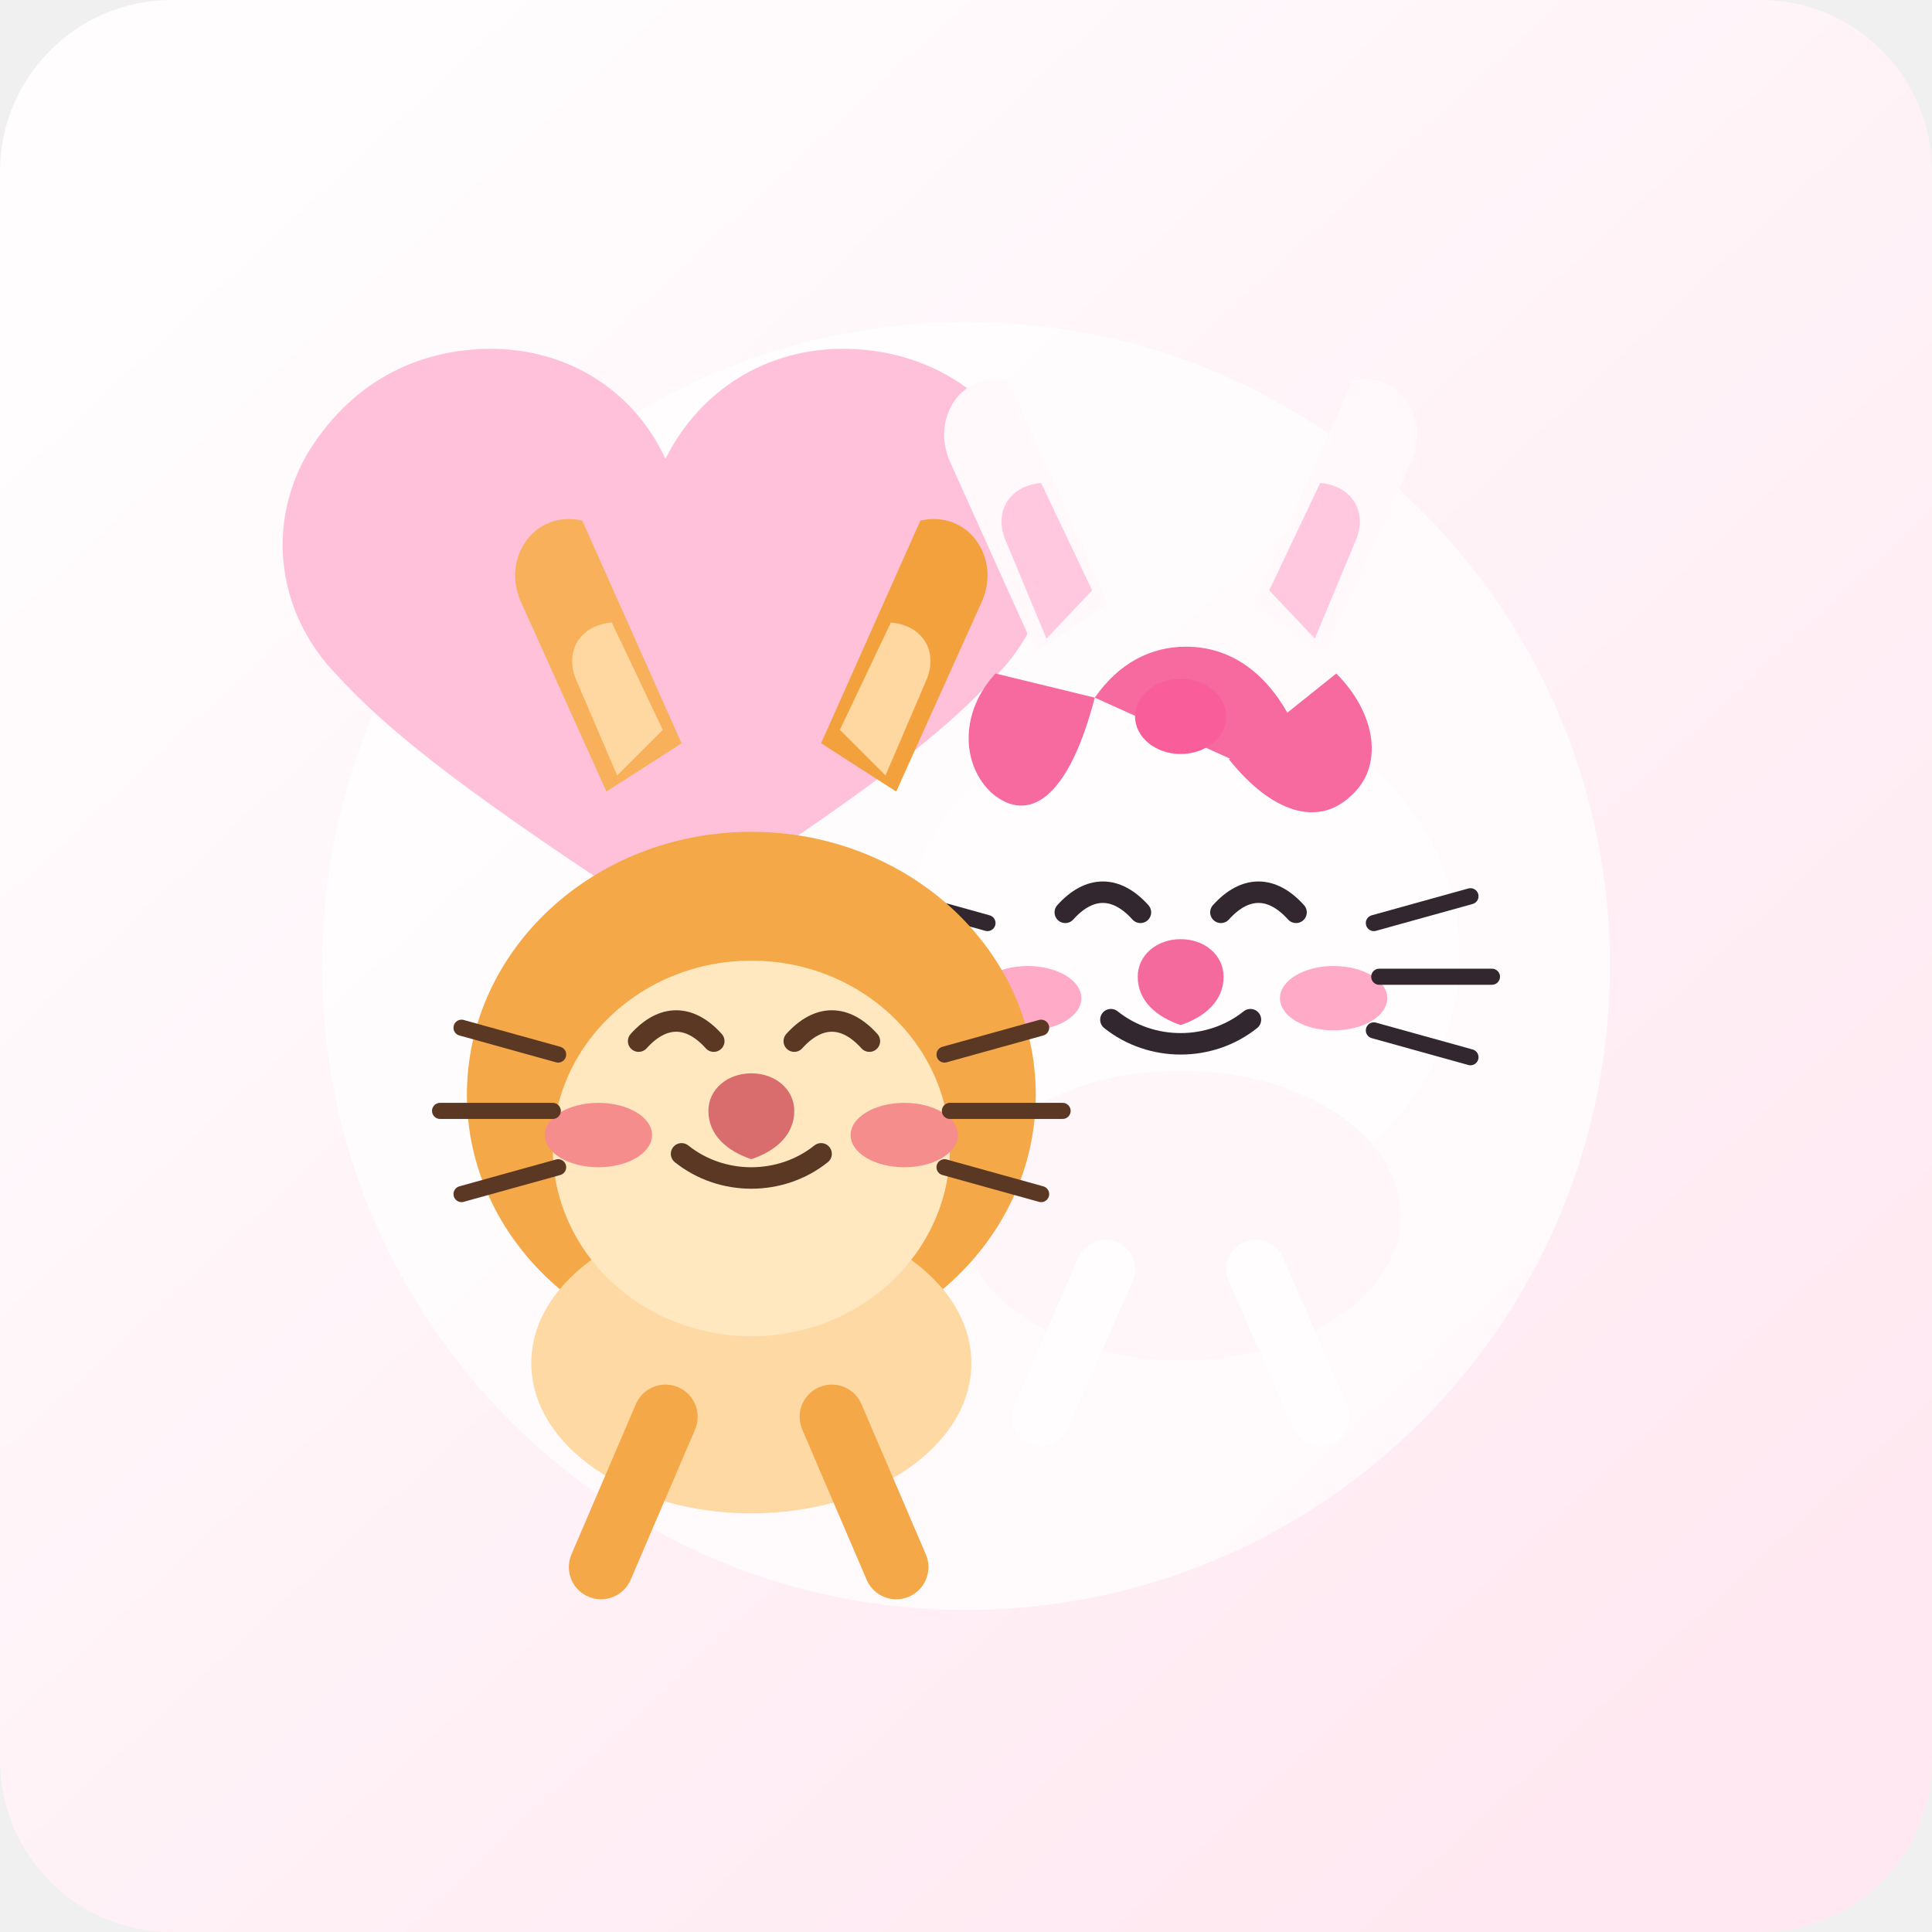
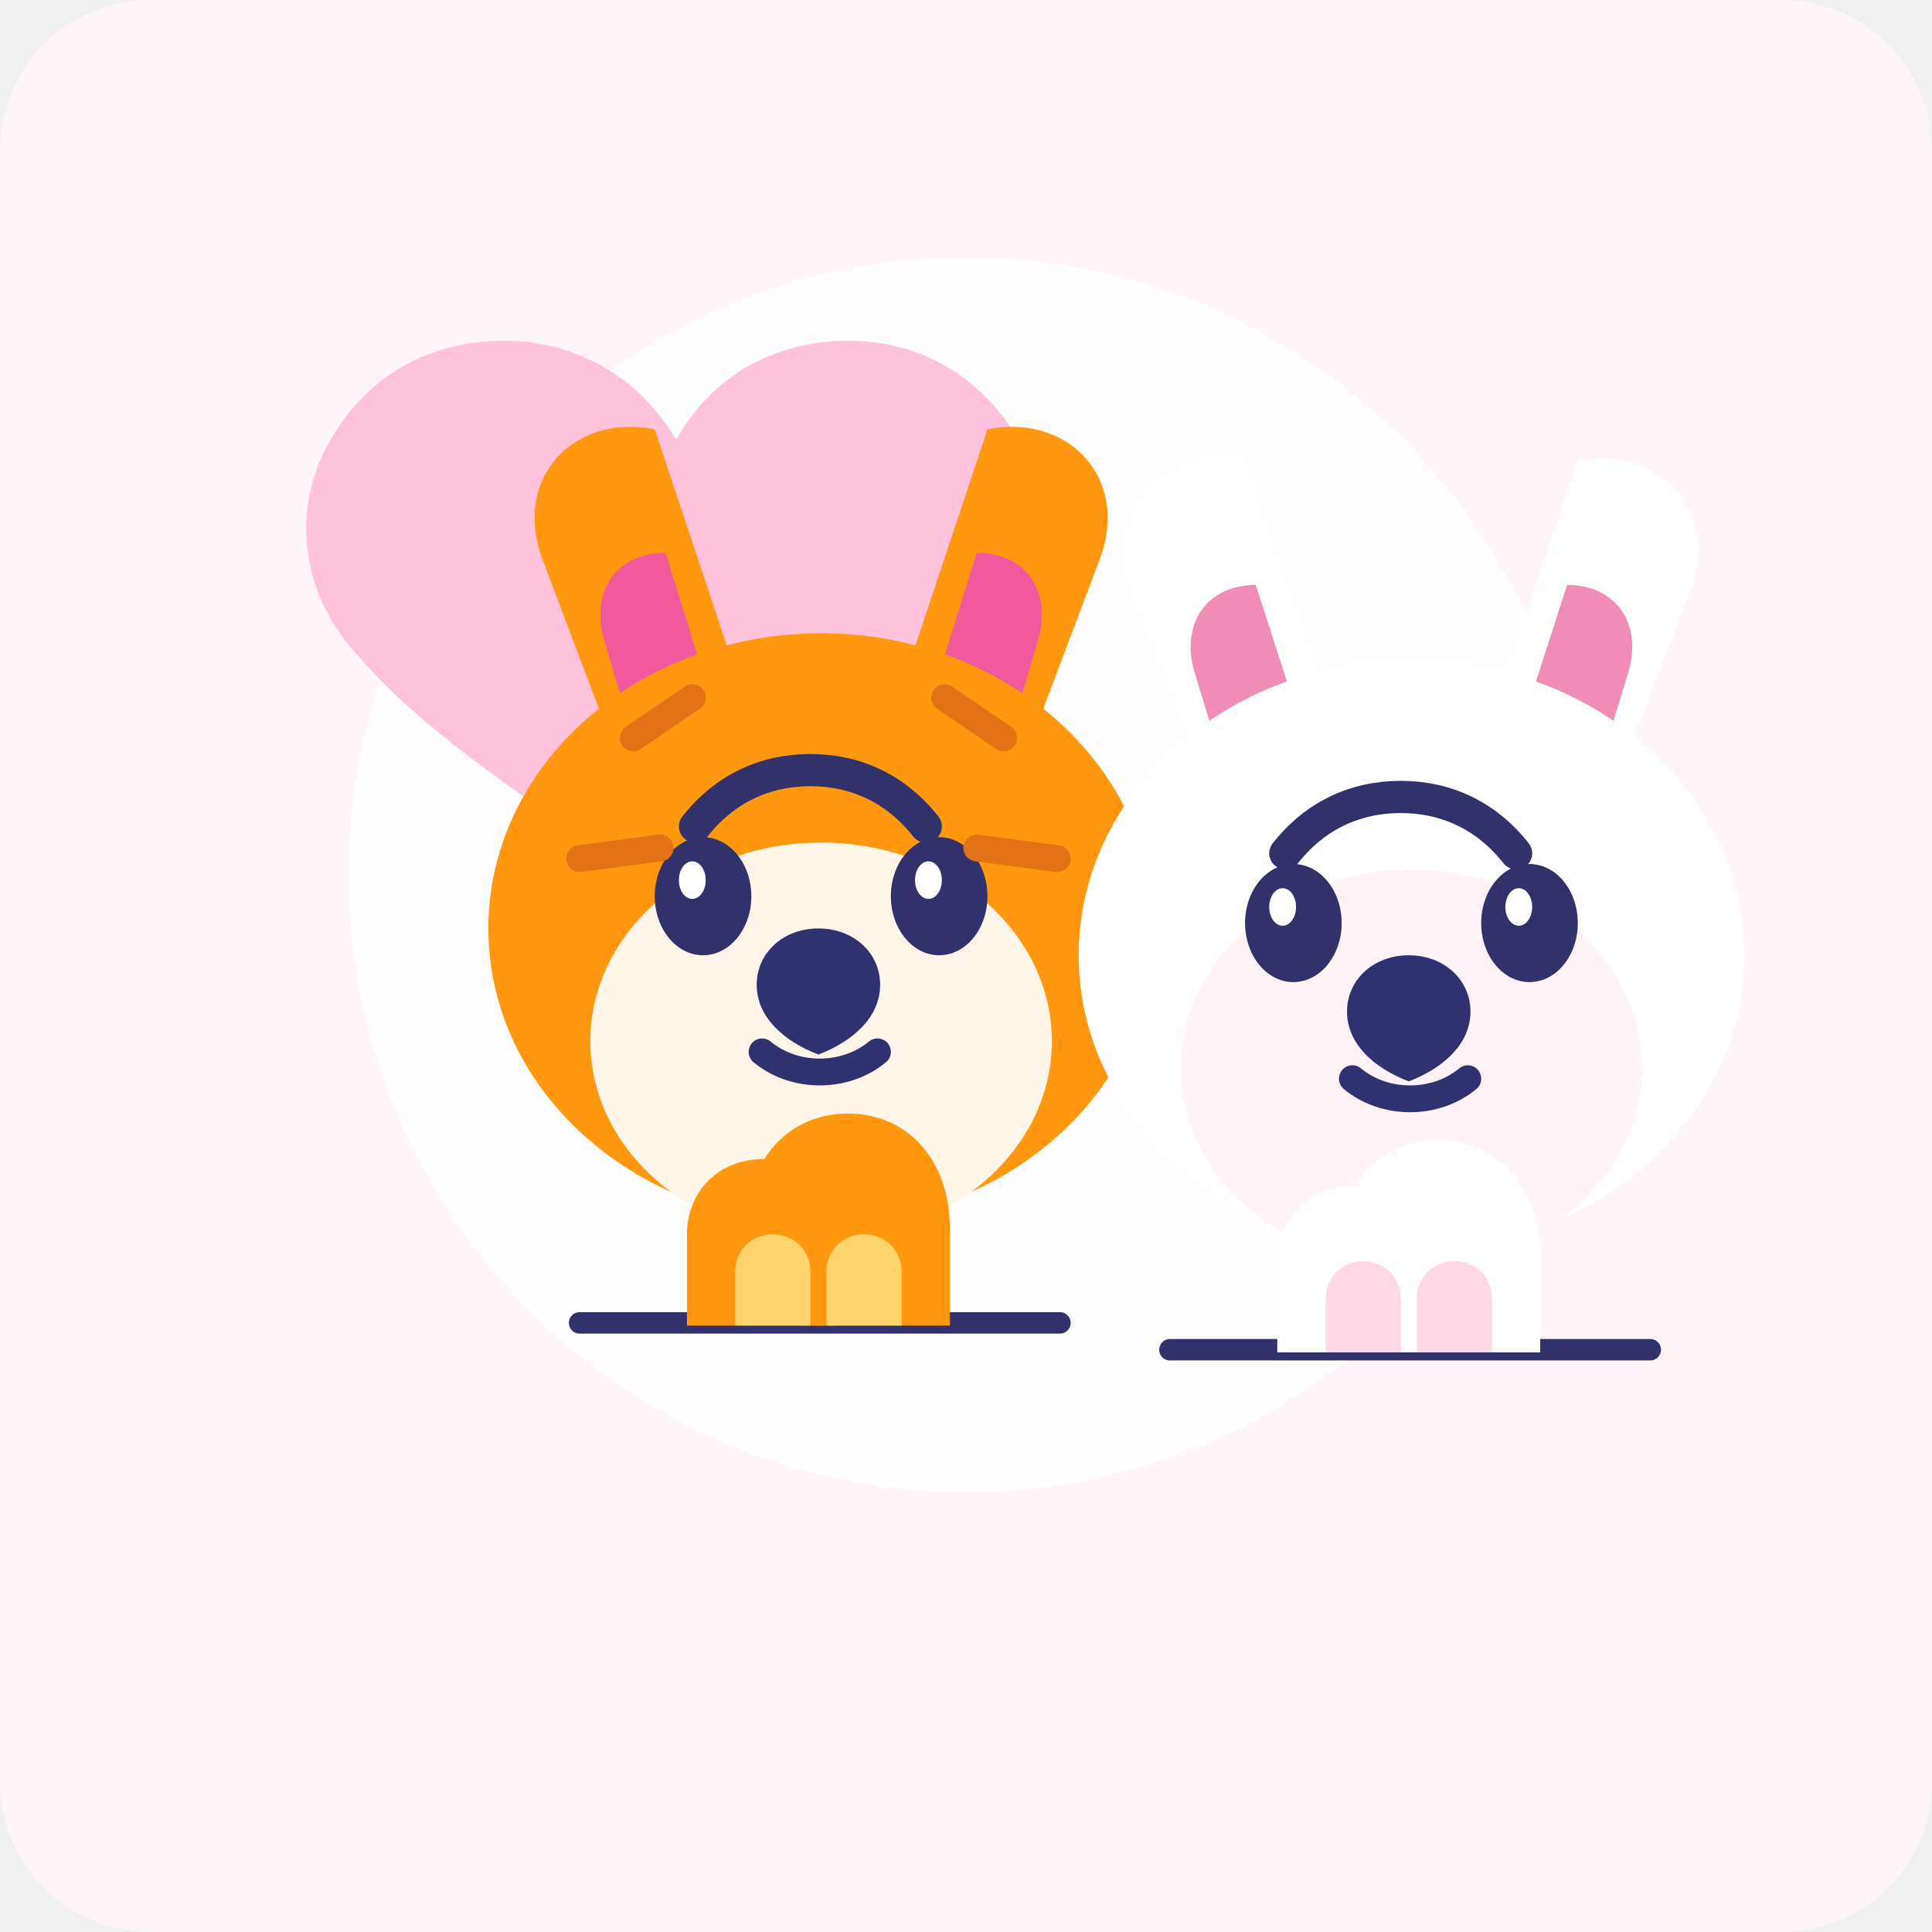
<svg xmlns="http://www.w3.org/2000/svg" width="720" height="720" viewBox="0 0 720 720" fill="none">
-   <defs>
-     <linearGradient id="bg" x1="92" y1="72" x2="628" y2="648" gradientUnits="userSpaceOnUse">
-       <stop stop-color="#FFFDFE" />
-       <stop offset="1" stop-color="#FFE8F1" />
-     </linearGradient>
-   </defs>
-   <rect width="720" height="720" rx="64" fill="url(#bg)" />
-   <circle cx="360" cy="360" r="240" fill="#FFFFFF" fill-opacity="0.7" />
-   <path d="M114 170C130 143 155 130 183 130C211 130 236 145 248 171C261 145 286 130 314 130C342 130 367 143 383 170C398 197 393 229 372 251C351 274 321 297 248 344C176 297 146 274 125 251C104 229 99 197 114 170Z" fill="#FFC1D9" />
-   <g transform="translate(102 122)">
-     <g transform="translate(210 22)">
-       <path d="M74 99L42 28C35 12 46 -6 64 -2L101 81L74 99Z" fill="#FFF9FC" />
-       <path d="M182 99L214 28C221 12 210 -6 192 -2L155 81L182 99Z" fill="#FFF9FC" />
-       <path d="M78 94L63 58C58 47 64 37 76 36L95 76L78 94Z" fill="#FFC8DE" />
-       <path d="M178 94L193 58C198 47 192 37 180 36L161 76L178 94Z" fill="#FFC8DE" />
-       <ellipse cx="128" cy="212" rx="104" ry="96" fill="#FFFDFE" />
-       <ellipse cx="128" cy="309" rx="82" ry="54" fill="#FFF6FA" />
-       <path d="M96 116C105 103 117 97 130 97C146 97 159 106 168 122L147 139L96 116Z" fill="#F66AA0" />
-       <path d="M146 139L186 107C201 122 204 142 191 153C179 164 162 159 146 139Z" fill="#F66AA0" />
-       <path d="M96 116L59 107C46 121 46 140 57 151C69 162 85 158 96 116Z" fill="#F66AA0" />
-       <ellipse cx="128" cy="123" rx="17" ry="14" fill="#F95E9A" />
-       <path d="M85 196C94 186 104 186 113 196" stroke="#32272E" stroke-width="8" stroke-linecap="round" />
-       <path d="M143 196C152 186 162 186 171 196" stroke="#32272E" stroke-width="8" stroke-linecap="round" />
-       <ellipse cx="71" cy="228" rx="20" ry="12" fill="#FFABC8" />
-       <ellipse cx="185" cy="228" rx="20" ry="12" fill="#FFABC8" />
-       <path d="M128 206C137 206 144 212 144 220C144 229 137 235 128 238C119 235 112 229 112 220C112 212 119 206 128 206Z" fill="#F56A9D" />
-       <path d="M102 236C117 248 139 248 154 236" stroke="#32272E" stroke-width="8" stroke-linecap="round" />
-       <path d="M56 200L20 190" stroke="#32272E" stroke-width="6" stroke-linecap="round" />
-       <path d="M54 220L12 220" stroke="#32272E" stroke-width="6" stroke-linecap="round" />
-       <path d="M56 240L20 250" stroke="#32272E" stroke-width="6" stroke-linecap="round" />
-       <path d="M200 200L236 190" stroke="#32272E" stroke-width="6" stroke-linecap="round" />
-       <path d="M202 220L244 220" stroke="#32272E" stroke-width="6" stroke-linecap="round" />
-       <path d="M200 240L236 250" stroke="#32272E" stroke-width="6" stroke-linecap="round" />
-       <path d="M100 329L76 384" stroke="#FFFDFE" stroke-width="22" stroke-linecap="round" />
-       <path d="M156 329L180 384" stroke="#FFFDFE" stroke-width="22" stroke-linecap="round" />
+   <rect width="720" height="720" rx="56" fill="#FFF5F8" />
+   <circle cx="360" cy="326" r="230" fill="#FFFFFF" fill-opacity="0.76" />
+   <path d="M122 166C136 140 160 127 188 127C214 127 238 140 252 164C265 140 289 127 316 127C343 127 366 140 381 166C396 192 391 223 371 245C350 268 320 291 252 335C184 291 154 268 134 245C113 223 108 192 122 166Z" fill="#FFC2DA" />
+   <g transform="translate(86 88)">
+     <g transform="translate(28 42)">
+       <path d="M122 168L88 78C77 48 100 24 130 30L170 150L122 168Z" fill="#FF980F" />
+       <path d="M262 168L296 78C307 48 284 24 254 30L214 150L262 168Z" fill="#FF980F" />
+       <path d="M126 159L111 108C106 90 116 76 134 76L154 140L126 159Z" fill="#F2599D" />
+       <path d="M258 159L273 108C278 90 268 76 250 76L230 140L258 159Z" fill="#F2599D" />
+       <ellipse cx="192" cy="216" rx="124" ry="110" fill="#FF980F" />
+       <ellipse cx="192" cy="258" rx="86" ry="74" fill="#FFF5E9" />
+       <path d="M145 178C156 164 171 157 188 157C205 157 220 164 231 178" stroke="#31316C" stroke-width="12" stroke-linecap="round" />
+       <ellipse cx="148" cy="204" rx="18" ry="22" fill="#31316C" />
+       <ellipse cx="236" cy="204" rx="18" ry="22" fill="#31316C" />
+       <ellipse cx="144" cy="198" rx="5" ry="7" fill="white" />
+       <ellipse cx="232" cy="198" rx="5" ry="7" fill="white" />
+       <path d="M191 216C204 216 214 225 214 237C214 249 204 258 191 263C178 258 168 249 168 237C168 225 178 216 191 216Z" fill="#2F3170" />
+       <path d="M170 262C182 272 201 272 213 262" stroke="#2F3170" stroke-width="10" stroke-linecap="round" />
+       <path d="M122 145L144 130" stroke="#E37217" stroke-width="10" stroke-linecap="round" />
+       <path d="M102 190L132 186" stroke="#E37217" stroke-width="10" stroke-linecap="round" />
+       <path d="M260 145L238 130" stroke="#E37217" stroke-width="10" stroke-linecap="round" />
+       <path d="M280 190L250 186" stroke="#E37217" stroke-width="10" stroke-linecap="round" />
+       <path d="M164 328C164 302 180 285 202 285C224 285 240 302 240 328V358H164V328Z" fill="#FF980F" />
+       <path d="M102 363H281" stroke="#31316C" stroke-width="8" stroke-linecap="round" />
+       <path d="M142 330C142 314 154 302 170 302C186 302 198 314 198 330V364H142V330Z" fill="#FF980F" />
+       <path d="M184 330C184 314 196 302 212 302C228 302 240 314 240 330V364H184V330Z" fill="#FF980F" />
+       <path d="M160 344C160 336 166 330 174 330C182 330 188 336 188 344V364H160V344Z" fill="#FFD46D" />
+       <path d="M194 344C194 336 200 330 208 330C216 330 222 336 222 344V364H194V344Z" fill="#FFD46D" />
    </g>
-     <g transform="translate(48 72)">
-       <path d="M76 101L44 30C37 14 49 -4 67 0L104 83L76 101Z" fill="#F8B15A" />
-       <path d="M184 101L216 30C223 14 211 -4 193 0L156 83L184 101Z" fill="#F3A13D" />
-       <path d="M80 95L65 60C60 49 66 39 78 38L97 78L80 95Z" fill="#FFD7A0" />
-       <path d="M180 95L195 60C200 49 194 39 182 38L163 78L180 95Z" fill="#FFD7A0" />
-       <ellipse cx="130" cy="214" rx="106" ry="98" fill="#F5A847" />
-       <ellipse cx="130" cy="314" rx="82" ry="56" fill="#FFD9A3" />
-       <ellipse cx="130" cy="234" rx="74" ry="70" fill="#FFE7BF" />
-       <path d="M88 194C97 184 107 184 116 194" stroke="#5B3823" stroke-width="8" stroke-linecap="round" />
-       <path d="M146 194C155 184 165 184 174 194" stroke="#5B3823" stroke-width="8" stroke-linecap="round" />
-       <ellipse cx="73" cy="229" rx="20" ry="12" fill="#F58D8D" />
-       <ellipse cx="187" cy="229" rx="20" ry="12" fill="#F58D8D" />
-       <path d="M130 206C139 206 146 212 146 220C146 229 139 235 130 238C121 235 114 229 114 220C114 212 121 206 130 206Z" fill="#D96C6C" />
-       <path d="M104 236C119 248 141 248 156 236" stroke="#5B3823" stroke-width="8" stroke-linecap="round" />
-       <path d="M58 199L22 189" stroke="#5B3823" stroke-width="6" stroke-linecap="round" />
-       <path d="M56 220L14 220" stroke="#5B3823" stroke-width="6" stroke-linecap="round" />
-       <path d="M58 241L22 251" stroke="#5B3823" stroke-width="6" stroke-linecap="round" />
-       <path d="M202 199L238 189" stroke="#5B3823" stroke-width="6" stroke-linecap="round" />
-       <path d="M204 220L246 220" stroke="#5B3823" stroke-width="6" stroke-linecap="round" />
-       <path d="M202 241L238 251" stroke="#5B3823" stroke-width="6" stroke-linecap="round" />
-       <path d="M98 334L74 390" stroke="#F5A847" stroke-width="24" stroke-linecap="round" />
-       <path d="M160 334L184 390" stroke="#F5A847" stroke-width="24" stroke-linecap="round" />
+     <g transform="translate(252 52)">
+       <path d="M118 168L84 80C73 50 96 26 126 32L166 150L118 168Z" fill="#FFFFFF" />
+       <path d="M258 168L292 80C303 50 280 26 250 32L210 150L258 168Z" fill="#FFFFFF" />
+       <path d="M122 159L107 110C102 92 112 78 130 78L150 140L122 159Z" fill="#F18CB7" />
+       <path d="M254 159L269 110C274 92 264 78 246 78L226 140L254 159Z" fill="#F18CB7" />
+       <ellipse cx="188" cy="216" rx="124" ry="110" fill="#FFFFFF" />
+       <ellipse cx="188" cy="258" rx="86" ry="74" fill="#FFF3F7" />
+       <path d="M141 178C152 164 167 157 184 157C201 157 216 164 227 178" stroke="#31316C" stroke-width="12" stroke-linecap="round" />
+       <ellipse cx="144" cy="204" rx="18" ry="22" fill="#31316C" />
+       <ellipse cx="232" cy="204" rx="18" ry="22" fill="#31316C" />
+       <ellipse cx="140" cy="198" rx="5" ry="7" fill="white" />
+       <ellipse cx="228" cy="198" rx="5" ry="7" fill="white" />
+       <path d="M187 216C200 216 210 225 210 237C210 249 200 258 187 263C174 258 164 249 164 237C164 225 174 216 187 216Z" fill="#2F3170" />
+       <path d="M166 262C178 272 197 272 209 262" stroke="#2F3170" stroke-width="10" stroke-linecap="round" />
+       <path d="M160 328C160 302 176 285 198 285C220 285 236 302 236 328V358H160V328Z" fill="#FFFFFF" />
+       <path d="M98 363H277" stroke="#31316C" stroke-width="8" stroke-linecap="round" />
+       <path d="M138 330C138 314 150 302 166 302C182 302 194 314 194 330V364H138V330Z" fill="#FFFFFF" />
+       <path d="M180 330C180 314 192 302 208 302C224 302 236 314 236 330V364H180V330Z" fill="#FFFFFF" />
+       <path d="M156 344C156 336 162 330 170 330C178 330 184 336 184 344V364H156V344Z" fill="#FFD7E7" />
+       <path d="M190 344C190 336 196 330 204 330C212 330 218 336 218 344V364H190V344Z" fill="#FFD7E7" />
    </g>
  </g>
</svg>
